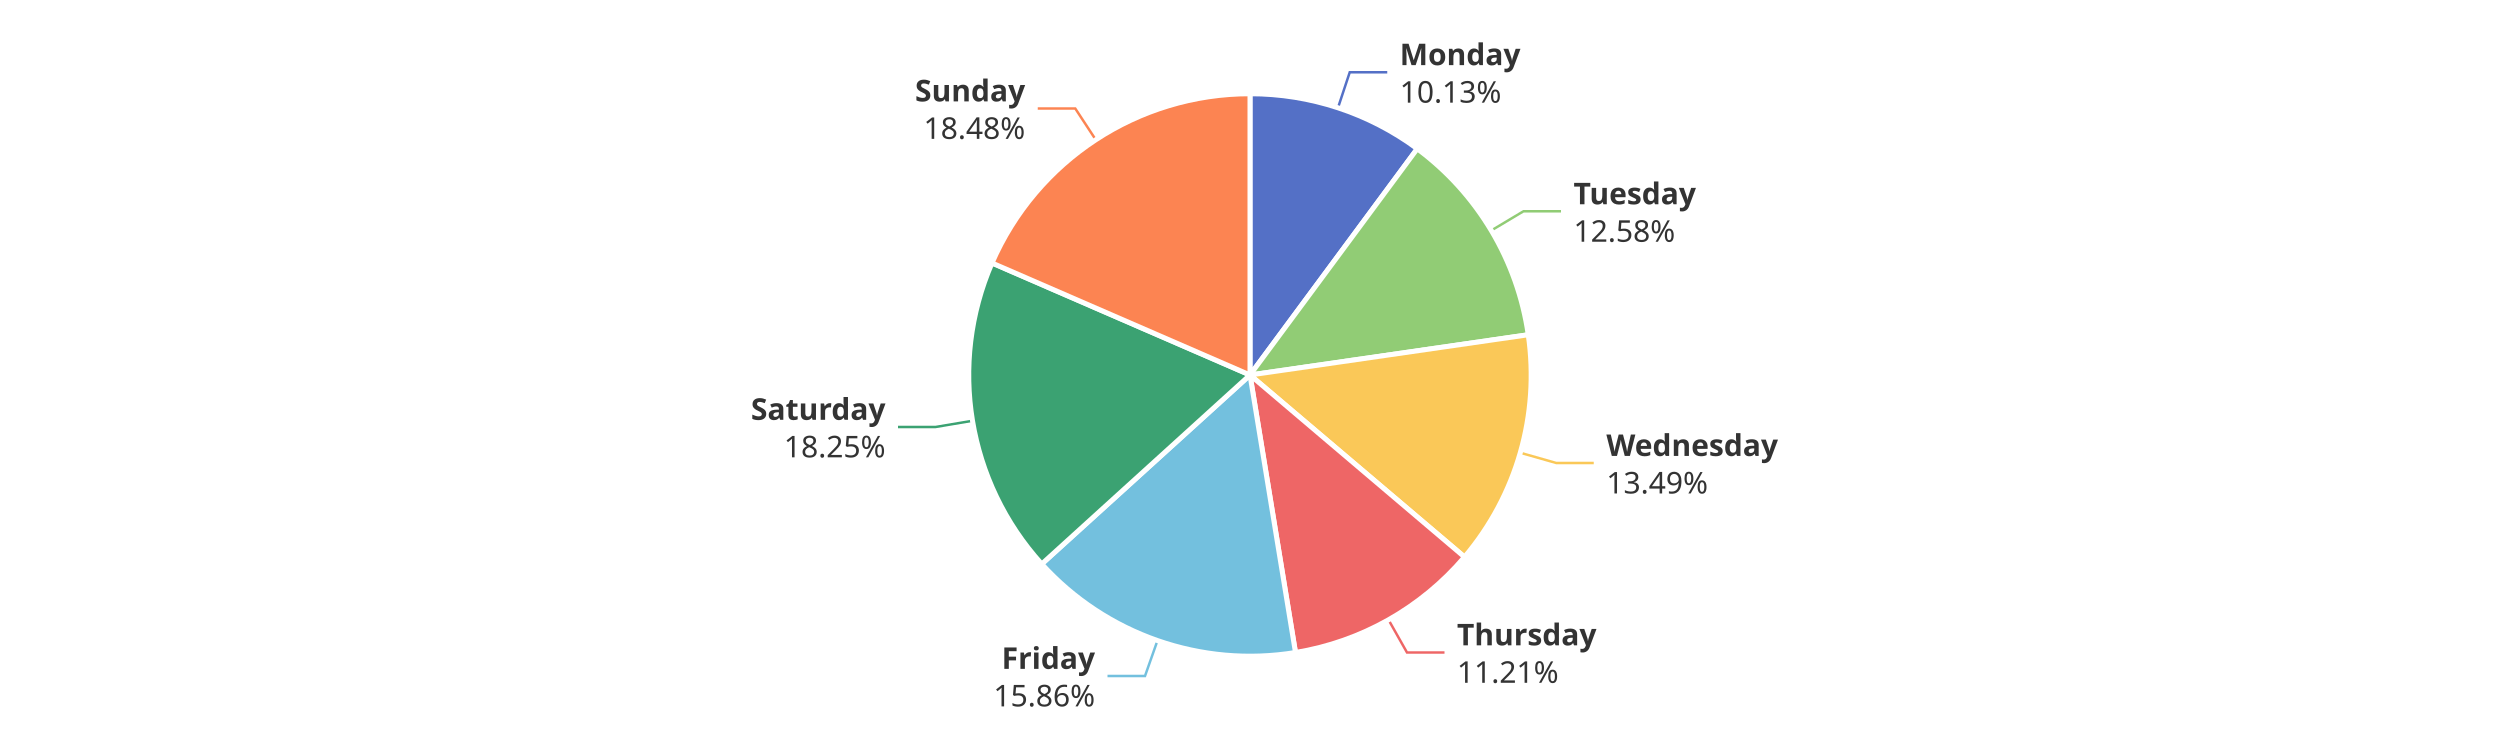
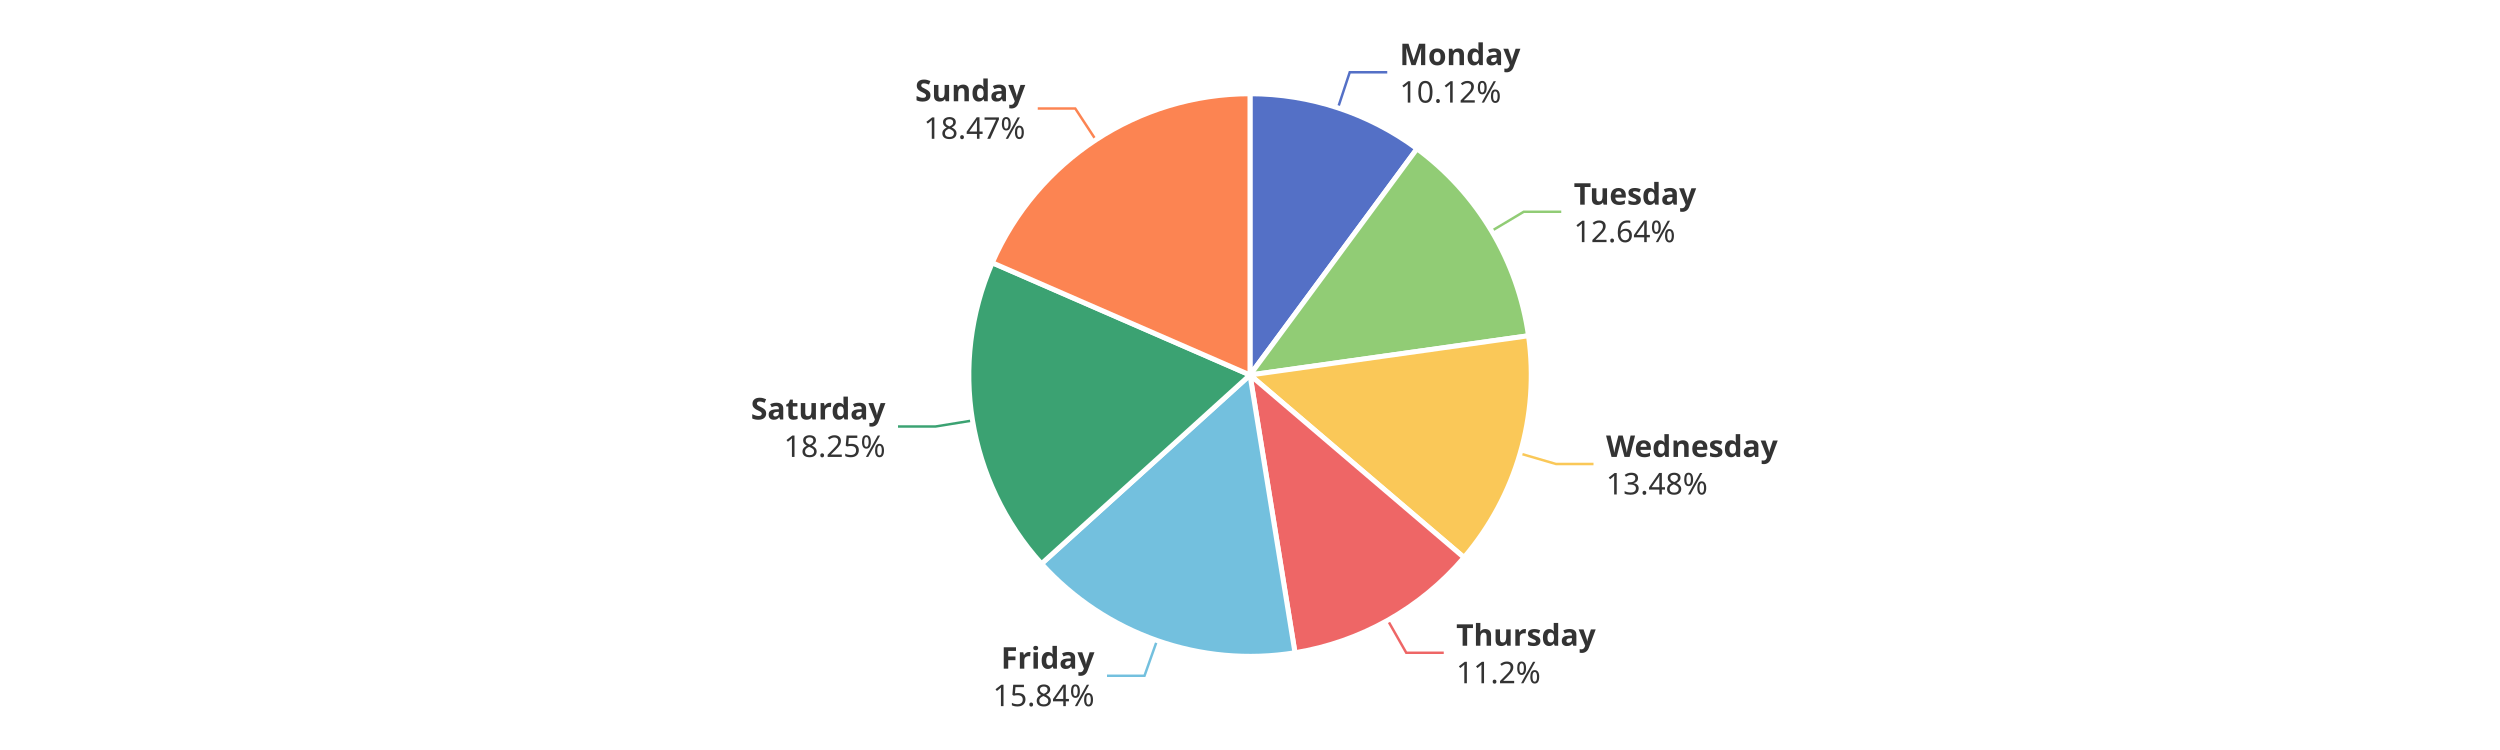
<svg xmlns="http://www.w3.org/2000/svg" width="1000" height="300" version="1.1" baseProfile="full" viewBox="0 0 1000 300">
  <rect width="1000" height="300" x="0" y="0" id="0" fill="#ffffff" />
  <polyline points="535.2 43.1 539.9 28.9 554.9 28.9" fill="none" stroke="#5470c6" />
-   <polyline points="596.5 92.2 609.4 84.5 624.4 84.5" fill="none" stroke="#91cc75" />
-   <polyline points="608.1 181.1 622.5 185.2 637.5 185.2" fill="none" stroke="#fac858" />
-   <polyline points="555.4 247.9 562.8 261 577.8 261" fill="none" stroke="#ee6666" />
-   <polyline points="463 256.2 458 270.4 443 270.4" fill="none" stroke="#73c0de" />
-   <polyline points="389 168.3 374.2 170.8 359.2 170.8" fill="none" stroke="#3ba272" />
+   <polyline points="596.6 92.4 609.5 84.7 624.5 84.7" fill="none" stroke="#91cc75" />
+   <polyline points="608 181.4 622.4 185.6 637.4 185.6" fill="none" stroke="#fac858" />
+   <polyline points="555.1 248.1 562.5 261.1 577.5 261.1" fill="none" stroke="#ee6666" />
+   <polyline points="462.8 256.2 457.8 270.3 442.8 270.3" fill="none" stroke="#73c0de" />
+   <polyline points="389 168.2 374.2 170.6 359.2 170.6" fill="none" stroke="#3ba272" />
  <polyline points="438.3 55.9 430.1 43.4 415.1 43.4" fill="none" stroke="#fc8452" />
-   <path d="M500 37.5A112.5 112.5 0 0 1 566.9 59.5L500 150Z" fill="#5470c6" stroke="#fff" stroke-width="2" stroke-linejoin="round" />
-   <path d="M566.9 59.5A112.5 112.5 0 0 1 611.3 133.9L500 150Z" fill="#91cc75" stroke="#fff" stroke-width="2" stroke-linejoin="round" />
-   <path d="M611.3 133.9A112.5 112.5 0 0 1 585.8 222.8L500 150Z" fill="#fac858" stroke="#fff" stroke-width="2" stroke-linejoin="round" />
-   <path d="M585.8 222.8A112.5 112.5 0 0 1 518.2 261L500 150Z" fill="#ee6666" stroke="#fff" stroke-width="2" stroke-linejoin="round" />
-   <path d="M518.2 261A112.5 112.5 0 0 1 416.7 225.6L500 150Z" fill="#73c0de" stroke="#fff" stroke-width="2" stroke-linejoin="round" />
-   <path d="M416.7 225.6A112.5 112.5 0 0 1 396.8 105.2L500 150Z" fill="#3ba272" stroke="#fff" stroke-width="2" stroke-linejoin="round" />
-   <path d="M396.8 105.2A112.5 112.5 0 0 1 500 37.5L500 150Z" fill="#fc8452" stroke="#fff" stroke-width="2" stroke-linejoin="round" />
-   <path d="M0 -15l42.8 0l0 30l-42.8 0Z" transform="translate(559.8946 28.9022)" fill="none" />
-   <text dominant-baseline="central" text-anchor="start" style="font-size:12px;font-family:sans-serif;font-weight:bold;" y="-7.5" transform="translate(559.8946 28.9022)" fill="#333" stroke="rgb(255,255,255)" stroke-width="2" paint-order="stroke" stroke-miterlimit="2">Monday</text>
-   <text dominant-baseline="central" text-anchor="start" style="font-size:12px;font-family:sans-serif;" y="7.5" transform="translate(559.8946 28.9022)" fill="#333" stroke="rgb(255,255,255)" stroke-width="2" paint-order="stroke" stroke-miterlimit="2">10.13%</text>
-   <path d="M0 -15l46.2 0l0 30l-46.2 0Z" transform="translate(629.417 84.5464)" fill="none" />
-   <text dominant-baseline="central" text-anchor="start" style="font-size:12px;font-family:sans-serif;font-weight:bold;" y="-7.5" transform="translate(629.417 84.5464)" fill="#333" stroke="rgb(255,255,255)" stroke-width="2" paint-order="stroke" stroke-miterlimit="2">Tuesday</text>
-   <text dominant-baseline="central" text-anchor="start" style="font-size:12px;font-family:sans-serif;" y="7.5" transform="translate(629.417 84.5464)" fill="#333" stroke="rgb(255,255,255)" stroke-width="2" paint-order="stroke" stroke-miterlimit="2">12.58%</text>
-   <path d="M0 -15l63.6 0l0 30l-63.6 0Z" transform="translate(642.5375 185.225)" fill="none" />
-   <text dominant-baseline="central" text-anchor="start" style="font-size:12px;font-family:sans-serif;font-weight:bold;" y="-7.5" transform="translate(642.5375 185.225)" fill="#333" stroke="rgb(255,255,255)" stroke-width="2" paint-order="stroke" stroke-miterlimit="2">Wednesday</text>
-   <text dominant-baseline="central" text-anchor="start" style="font-size:12px;font-family:sans-serif;" y="7.5" transform="translate(642.5375 185.225)" fill="#333" stroke="rgb(255,255,255)" stroke-width="2" paint-order="stroke" stroke-miterlimit="2">13.49%</text>
-   <path d="M0 -15l50.2 0l0 30l-50.2 0Z" transform="translate(582.7879 260.9682)" fill="none" />
-   <text dominant-baseline="central" text-anchor="start" style="font-size:12px;font-family:sans-serif;font-weight:bold;" y="-7.5" transform="translate(582.7879 260.9682)" fill="#333" stroke="rgb(255,255,255)" stroke-width="2" paint-order="stroke" stroke-miterlimit="2">Thursday</text>
-   <text dominant-baseline="central" text-anchor="start" style="font-size:12px;font-family:sans-serif;" y="7.5" transform="translate(582.7879 260.9682)" fill="#333" stroke="rgb(255,255,255)" stroke-width="2" paint-order="stroke" stroke-miterlimit="2">11.21%</text>
-   <path d="M-40.9 -15l40.9 0l0 30l-40.9 0Z" transform="translate(438.0191 270.3904)" fill="none" />
-   <text dominant-baseline="central" text-anchor="end" style="font-size:12px;font-family:sans-serif;font-weight:bold;" y="-7.5" transform="translate(438.0191 270.3904)" fill="#333" stroke="rgb(255,255,255)" stroke-width="2" paint-order="stroke" stroke-miterlimit="2">Friday</text>
-   <text dominant-baseline="central" text-anchor="end" style="font-size:12px;font-family:sans-serif;" y="7.5" transform="translate(438.0191 270.3904)" fill="#333" stroke="rgb(255,255,255)" stroke-width="2" paint-order="stroke" stroke-miterlimit="2">15.86%</text>
-   <path d="M-48.2 -15l48.2 0l0 30l-48.2 0Z" transform="translate(354.2041 170.7758)" fill="none" />
-   <text dominant-baseline="central" text-anchor="end" style="font-size:12px;font-family:sans-serif;font-weight:bold;" y="-7.5" transform="translate(354.2041 170.7758)" fill="#333" stroke="rgb(255,255,255)" stroke-width="2" paint-order="stroke" stroke-miterlimit="2">Saturday</text>
-   <text dominant-baseline="central" text-anchor="end" style="font-size:12px;font-family:sans-serif;" y="7.5" transform="translate(354.2041 170.7758)" fill="#333" stroke="rgb(255,255,255)" stroke-width="2" paint-order="stroke" stroke-miterlimit="2">18.25%</text>
-   <path d="M-40.9 -15l40.9 0l0 30l-40.9 0Z" transform="translate(410.0666 43.3906)" fill="none" />
-   <text dominant-baseline="central" text-anchor="end" style="font-size:12px;font-family:sans-serif;font-weight:bold;" y="-7.5" transform="translate(410.0666 43.3906)" fill="#333" stroke="rgb(255,255,255)" stroke-width="2" paint-order="stroke" stroke-miterlimit="2">Sunday</text>
-   <text dominant-baseline="central" text-anchor="end" style="font-size:12px;font-family:sans-serif;" y="7.5" transform="translate(410.0666 43.3906)" fill="#333" stroke="rgb(255,255,255)" stroke-width="2" paint-order="stroke" stroke-miterlimit="2">18.48%</text>
+   <path d="M500 37.5A112.5 112.5 0 0 1 566.8 59.5L500 150Z" fill="#5470c6" stroke="#fff" stroke-width="2" stroke-linejoin="round" />
+   <path d="M566.8 59.5A112.5 112.5 0 0 1 611.4 134.3L500 150Z" fill="#91cc75" stroke="#fff" stroke-width="2" stroke-linejoin="round" />
+   <path d="M611.4 134.3A112.5 112.5 0 0 1 585.6 223L500 150Z" fill="#fac858" stroke="#fff" stroke-width="2" stroke-linejoin="round" />
+   <path d="M585.6 223A112.5 112.5 0 0 1 518 261.1L500 150Z" fill="#ee6666" stroke="#fff" stroke-width="2" stroke-linejoin="round" />
+   <path d="M518 261.1A112.5 112.5 0 0 1 416.6 225.5L500 150Z" fill="#73c0de" stroke="#fff" stroke-width="2" stroke-linejoin="round" />
+   <path d="M416.6 225.5A112.5 112.5 0 0 1 396.9 105.1L500 150Z" fill="#3ba272" stroke="#fff" stroke-width="2" stroke-linejoin="round" />
+   <path d="M396.9 105.1A112.5 112.5 0 0 1 500 37.5L500 150Z" fill="#fc8452" stroke="#fff" stroke-width="2" stroke-linejoin="round" />
+   <path d="M0 -15l42.8 0l0 30l-42.8 0Z" transform="translate(559.8642 28.8922)" fill="none" />
+   <text dominant-baseline="central" text-anchor="start" style="font-size:12px;font-family:sans-serif;font-weight:bold;" y="-7.5" transform="translate(559.8642 28.8922)" fill="#333" stroke="rgb(255,255,255)" stroke-width="2" paint-order="stroke" stroke-miterlimit="2">Monday</text>
+   <text dominant-baseline="central" text-anchor="start" style="font-size:12px;font-family:sans-serif;" y="7.5" transform="translate(559.8642 28.8922)" fill="#333" stroke="rgb(255,255,255)" stroke-width="2" paint-order="stroke" stroke-miterlimit="2">10.12%</text>
+   <path d="M0 -15l46.2 0l0 30l-46.2 0Z" transform="translate(629.5126 84.7066)" fill="none" />
+   <text dominant-baseline="central" text-anchor="start" style="font-size:12px;font-family:sans-serif;font-weight:bold;" y="-7.5" transform="translate(629.5126 84.7066)" fill="#333" stroke="rgb(255,255,255)" stroke-width="2" paint-order="stroke" stroke-miterlimit="2">Tuesday</text>
+   <text dominant-baseline="central" text-anchor="start" style="font-size:12px;font-family:sans-serif;" y="7.5" transform="translate(629.5126 84.7066)" fill="#333" stroke="rgb(255,255,255)" stroke-width="2" paint-order="stroke" stroke-miterlimit="2">12.64%</text>
+   <path d="M0 -15l63.6 0l0 30l-63.6 0Z" transform="translate(642.4242 185.6168)" fill="none" />
+   <text dominant-baseline="central" text-anchor="start" style="font-size:12px;font-family:sans-serif;font-weight:bold;" y="-7.5" transform="translate(642.4242 185.6168)" fill="#333" stroke="rgb(255,255,255)" stroke-width="2" paint-order="stroke" stroke-miterlimit="2">Wednesday</text>
+   <text dominant-baseline="central" text-anchor="start" style="font-size:12px;font-family:sans-serif;" y="7.5" transform="translate(642.4242 185.6168)" fill="#333" stroke="rgb(255,255,255)" stroke-width="2" paint-order="stroke" stroke-miterlimit="2">13.48%</text>
+   <path d="M0 -15l50.2 0l0 30l-50.2 0Z" transform="translate(582.4853 261.1388)" fill="none" />
+   <text dominant-baseline="central" text-anchor="start" style="font-size:12px;font-family:sans-serif;font-weight:bold;" y="-7.5" transform="translate(582.4853 261.1388)" fill="#333" stroke="rgb(255,255,255)" stroke-width="2" paint-order="stroke" stroke-miterlimit="2">Thursday</text>
+   <text dominant-baseline="central" text-anchor="start" style="font-size:12px;font-family:sans-serif;" y="7.5" transform="translate(582.4853 261.1388)" fill="#333" stroke="rgb(255,255,255)" stroke-width="2" paint-order="stroke" stroke-miterlimit="2">11.2%</text>
+   <path d="M-40.9 -15l40.9 0l0 30l-40.9 0Z" transform="translate(437.7841 270.3082)" fill="none" />
+   <text dominant-baseline="central" text-anchor="end" style="font-size:12px;font-family:sans-serif;font-weight:bold;" y="-7.5" transform="translate(437.7841 270.3082)" fill="#333" stroke="rgb(255,255,255)" stroke-width="2" paint-order="stroke" stroke-miterlimit="2">Friday</text>
+   <text dominant-baseline="central" text-anchor="end" style="font-size:12px;font-family:sans-serif;" y="7.5" transform="translate(437.7841 270.3082)" fill="#333" stroke="rgb(255,255,255)" stroke-width="2" paint-order="stroke" stroke-miterlimit="2">15.84%</text>
+   <path d="M-48.2 -15l48.2 0l0 30l-48.2 0Z" transform="translate(354.1787 170.6218)" fill="none" />
+   <text dominant-baseline="central" text-anchor="end" style="font-size:12px;font-family:sans-serif;font-weight:bold;" y="-7.5" transform="translate(354.1787 170.6218)" fill="#333" stroke="rgb(255,255,255)" stroke-width="2" paint-order="stroke" stroke-miterlimit="2">Saturday</text>
+   <text dominant-baseline="central" text-anchor="end" style="font-size:12px;font-family:sans-serif;" y="7.5" transform="translate(354.1787 170.6218)" fill="#333" stroke="rgb(255,255,255)" stroke-width="2" paint-order="stroke" stroke-miterlimit="2">18.25%</text>
+   <path d="M-40.9 -15l40.9 0l0 30l-40.9 0Z" transform="translate(410.1212 43.3548)" fill="none" />
+   <text dominant-baseline="central" text-anchor="end" style="font-size:12px;font-family:sans-serif;font-weight:bold;" y="-7.5" transform="translate(410.1212 43.3548)" fill="#333" stroke="rgb(255,255,255)" stroke-width="2" paint-order="stroke" stroke-miterlimit="2">Sunday</text>
+   <text dominant-baseline="central" text-anchor="end" style="font-size:12px;font-family:sans-serif;" y="7.5" transform="translate(410.1212 43.3548)" fill="#333" stroke="rgb(255,255,255)" stroke-width="2" paint-order="stroke" stroke-miterlimit="2">18.47%</text>
</svg>
